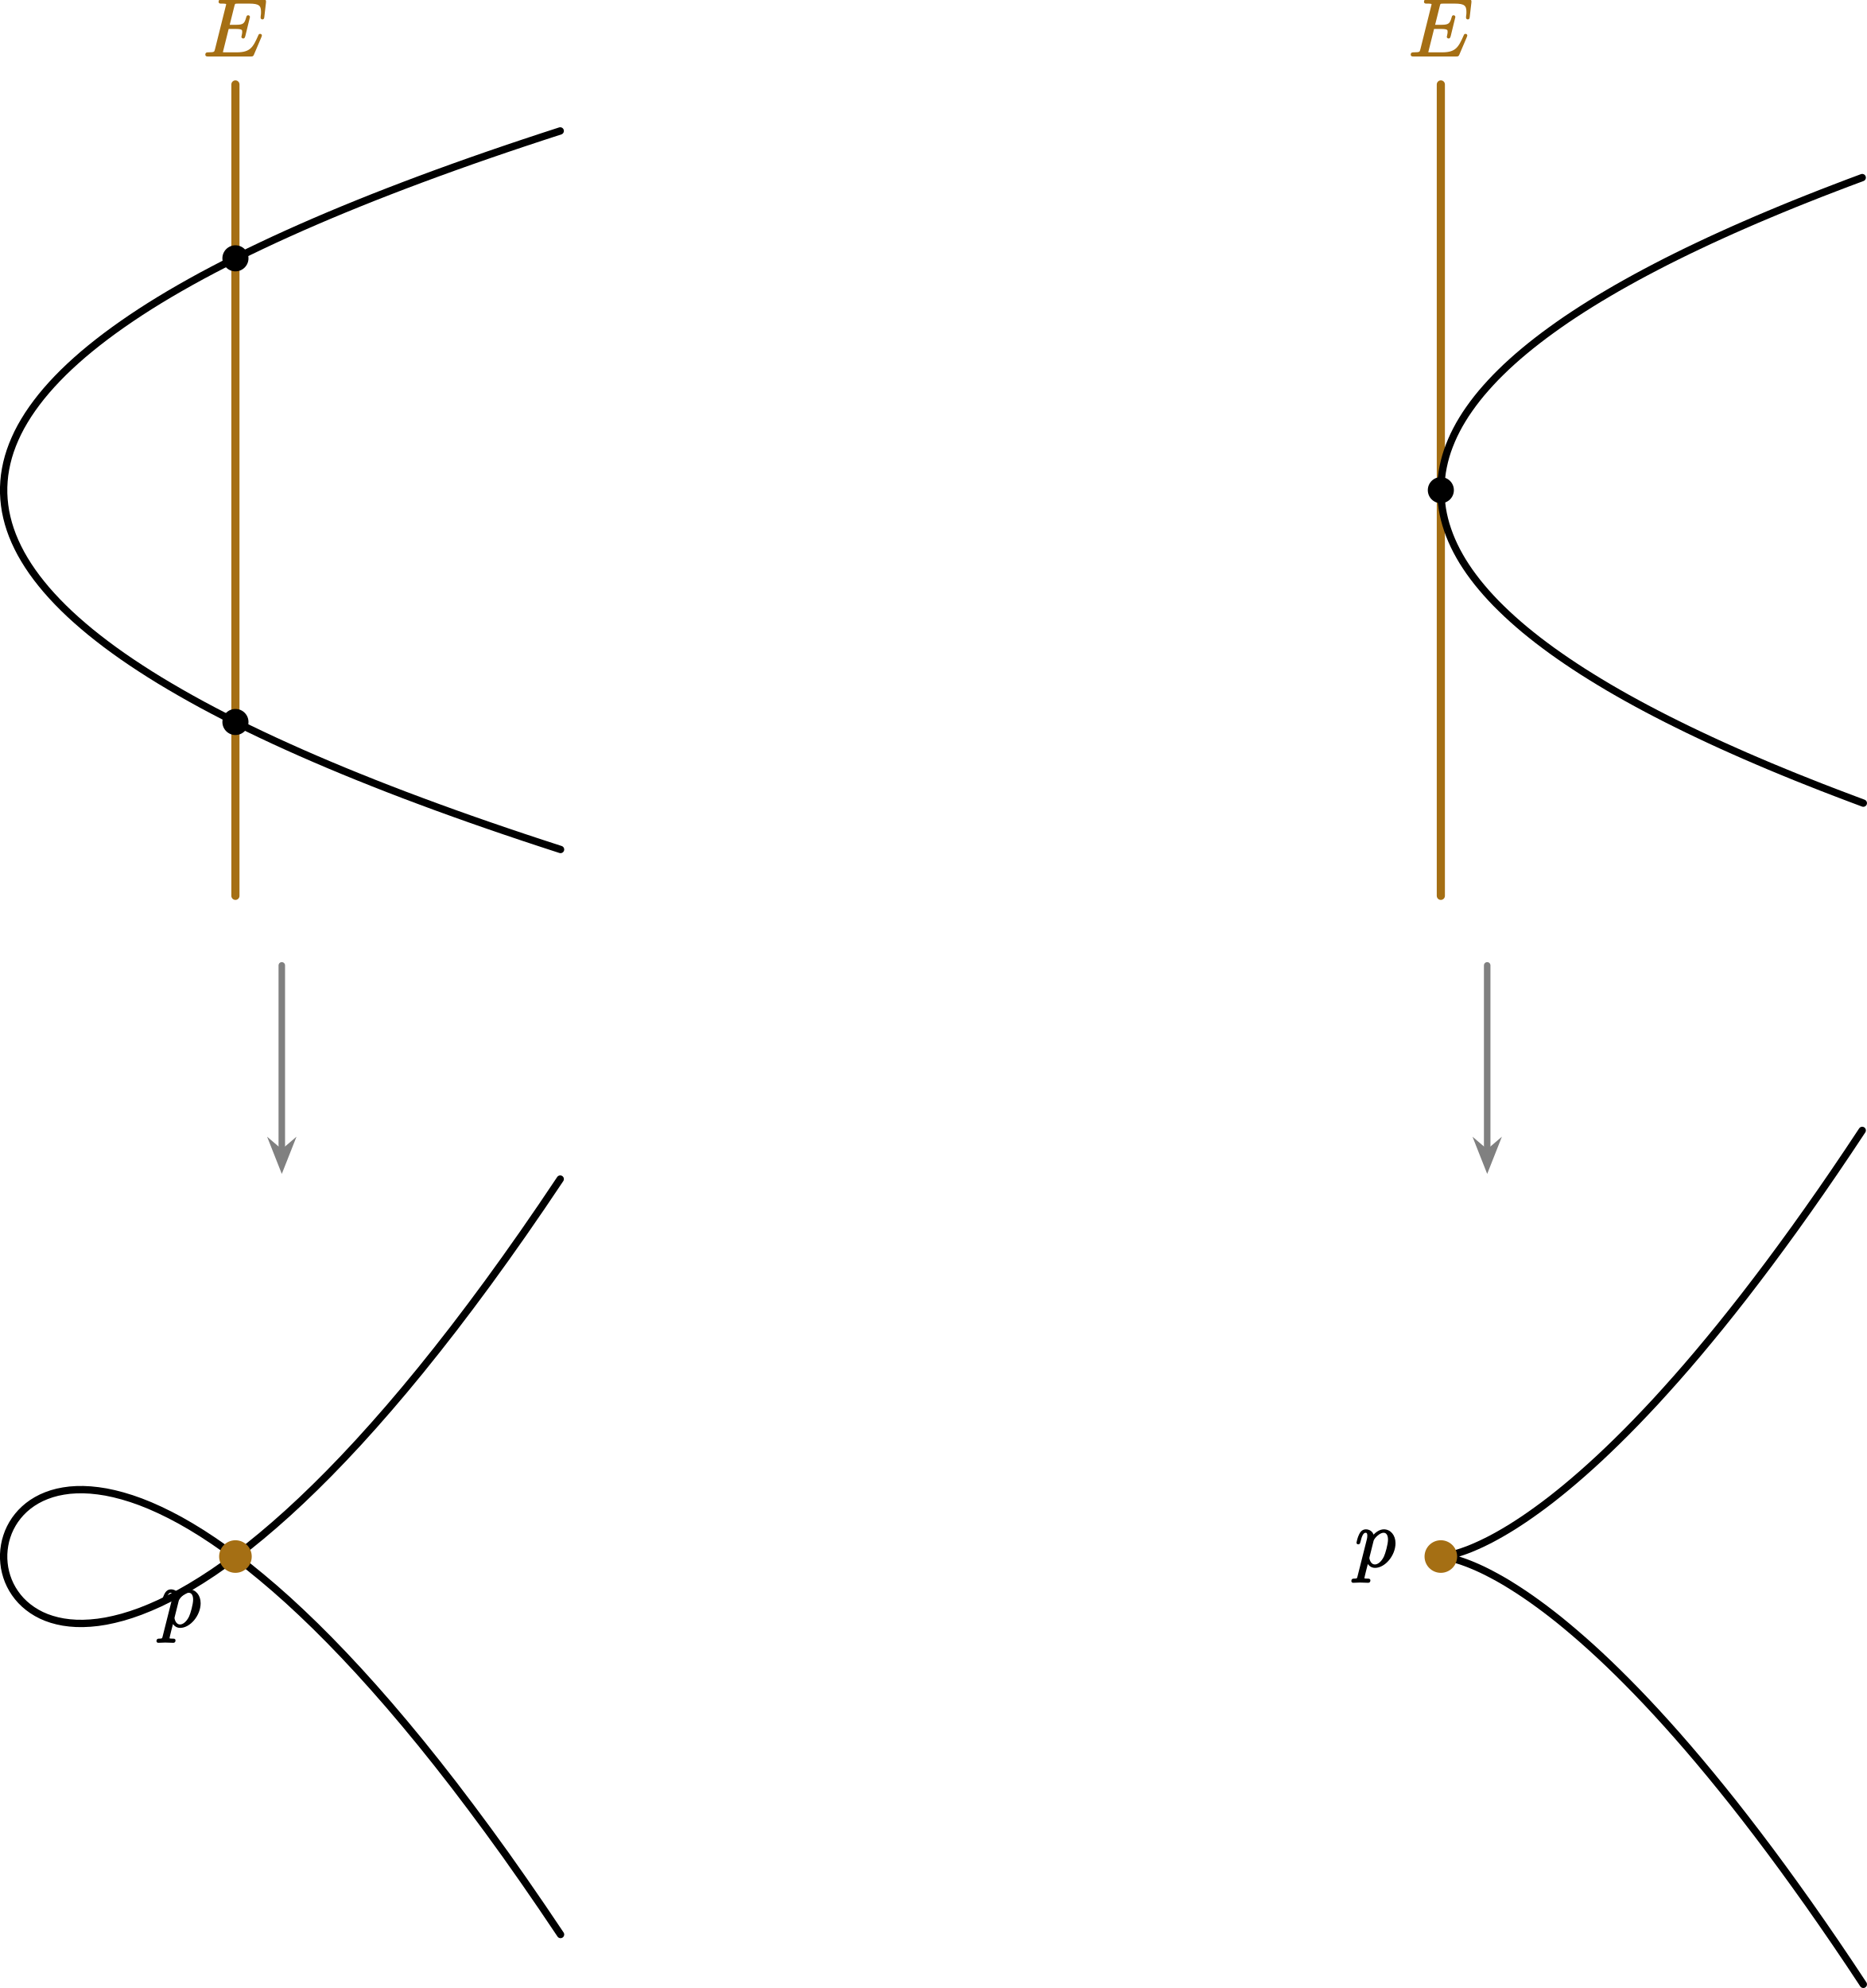
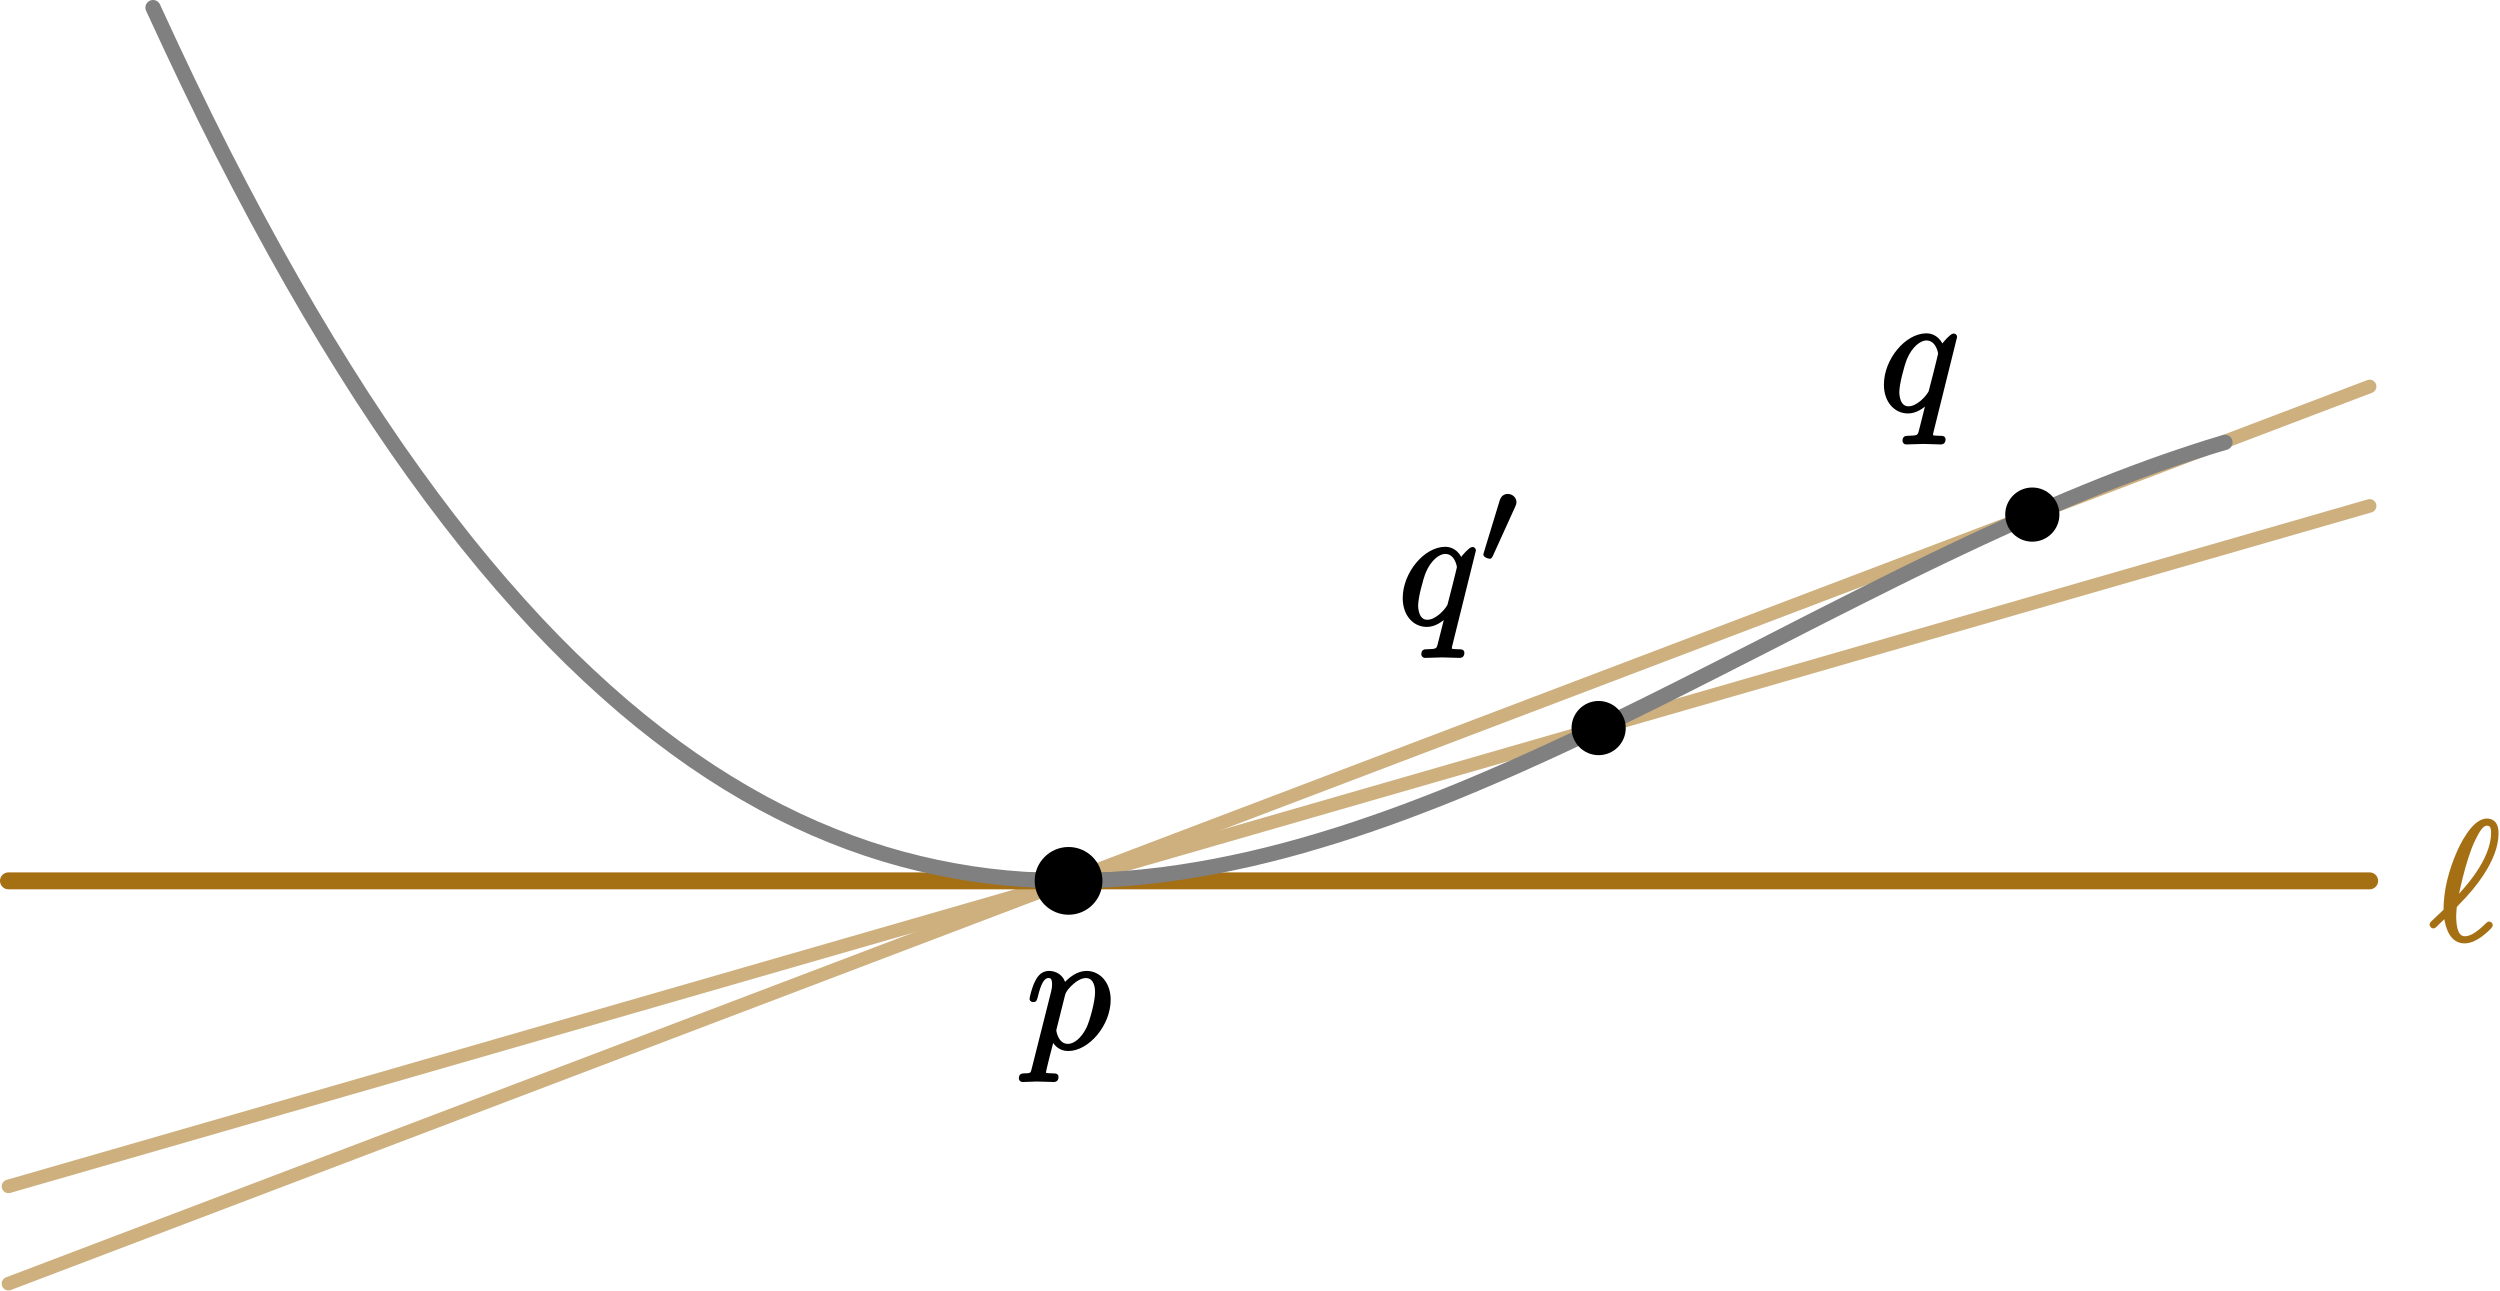
- <svg xmlns="http://www.w3.org/2000/svg" xmlns:xlink="http://www.w3.org/1999/xlink" version="1.1" width="228.303pt" height="243.087pt" viewBox="-70.007 -66.689 228.303 243.087">
+ <svg xmlns="http://www.w3.org/2000/svg" xmlns:xlink="http://www.w3.org/1999/xlink" version="1.1" width="147.07pt" height="75.913pt" viewBox="-70.01 -70.007 147.07 75.913">
  <defs>
-     <path id="g0-69" d="M7.054-2.321C7.073-2.371 7.103-2.441 7.103-2.461C7.103-2.471 7.103-2.57 6.984-2.57C6.894-2.57 6.874-2.511 6.854-2.451C6.207-.976 5.838-.309 4.134-.309H2.68C2.54-.309 2.521-.309 2.461-.319C2.361-.329 2.331-.339 2.331-.418C2.331-.448 2.331-.468 2.381-.648L3.059-3.367H4.045C4.892-3.367 4.892-3.158 4.892-2.909C4.892-2.839 4.892-2.72 4.822-2.421C4.802-2.371 4.792-2.341 4.792-2.311C4.792-2.262 4.832-2.202 4.922-2.202C5.001-2.202 5.031-2.252 5.071-2.401L5.639-4.732C5.639-4.792 5.589-4.842 5.519-4.842C5.43-4.842 5.41-4.782 5.38-4.663C5.171-3.905 4.991-3.676 4.075-3.676H3.138L3.736-6.077C3.826-6.426 3.836-6.466 4.274-6.466H5.679C6.894-6.466 7.193-6.177 7.193-5.36C7.193-5.121 7.193-5.101 7.153-4.832C7.153-4.772 7.143-4.702 7.143-4.653S7.173-4.533 7.263-4.533C7.372-4.533 7.382-4.593 7.402-4.782L7.601-6.506C7.631-6.775 7.582-6.775 7.333-6.775H2.301C2.102-6.775 2.002-6.775 2.002-6.575C2.002-6.466 2.092-6.466 2.281-6.466C2.65-6.466 2.929-6.466 2.929-6.286C2.929-6.247 2.929-6.227 2.879-6.047L1.564-.777C1.465-.389 1.445-.309 .658-.309C.488-.309 .379-.309 .379-.12C.379 0 .468 0 .658 0H5.828C6.057 0 6.067-.01 6.137-.169L7.054-2.321Z" />
-     <path id="g0-112" d="M.448 1.215C.369 1.554 .349 1.624-.09 1.624C-.209 1.624-.319 1.624-.319 1.813C-.319 1.893-.269 1.933-.189 1.933C.08 1.933 .369 1.903 .648 1.903C.976 1.903 1.315 1.933 1.634 1.933C1.684 1.933 1.813 1.933 1.813 1.733C1.813 1.624 1.714 1.624 1.574 1.624C1.076 1.624 1.076 1.554 1.076 1.465C1.076 1.345 1.494-.279 1.564-.528C1.694-.239 1.973 .11 2.481 .11C3.636 .11 4.882-1.345 4.882-2.809C4.882-3.746 4.314-4.403 3.557-4.403C3.059-4.403 2.58-4.045 2.252-3.656C2.152-4.194 1.724-4.403 1.355-4.403C.897-4.403 .707-4.015 .618-3.836C.438-3.497 .309-2.899 .309-2.869C.309-2.77 .408-2.77 .428-2.77C.528-2.77 .538-2.78 .598-2.999C.767-3.706 .966-4.184 1.325-4.184C1.494-4.184 1.634-4.105 1.634-3.726C1.634-3.497 1.604-3.387 1.564-3.218L.448 1.215ZM2.202-3.108C2.271-3.377 2.54-3.656 2.72-3.806C3.068-4.115 3.357-4.184 3.527-4.184C3.925-4.184 4.164-3.836 4.164-3.248S3.836-1.514 3.656-1.136C3.318-.438 2.839-.11 2.471-.11C1.813-.11 1.684-.936 1.684-.996C1.684-1.016 1.684-1.036 1.714-1.156L2.202-3.108Z" />
+     <path id="g0-48" d="M2.022-3.292C2.078-3.41 2.085-3.466 2.085-3.515C2.085-3.731 1.89-3.898 1.674-3.898C1.409-3.898 1.325-3.682 1.29-3.571L.37-.551C.363-.537 .335-.446 .335-.439C.335-.356 .551-.286 .607-.286C.656-.286 .663-.3 .711-.404L2.022-3.292Z" />
+     <path id="g1-96" d="M.159-.986C.139-.956 .11-.927 .11-.887C.11-.837 .169-.757 .229-.757C.279-.757 .309-.787 .588-1.066C.667-1.136 .867-1.325 .946-1.405C1.046-.618 1.335 .12 2.062 .12C2.461 .12 2.809-.11 3.019-.259C3.158-.359 3.626-.747 3.626-.847C3.626-.877 3.597-.966 3.507-.966C3.477-.966 3.467-.956 3.377-.877C2.74-.249 2.371-.1 2.082-.1C1.634-.1 1.474-.618 1.474-1.395C1.474-1.455 1.494-1.913 1.524-1.963C1.544-1.993 1.544-2.012 1.743-2.212C2.55-3.019 3.965-4.702 3.965-6.247C3.965-6.416 3.965-7.024 3.377-7.024C2.55-7.024 1.813-5.38 1.714-5.151C1.235-4.065 .927-2.899 .927-1.714L.159-.986ZM1.574-2.381C1.594-2.491 2.022-4.702 2.59-5.868C2.859-6.406 3.068-6.804 3.387-6.804C3.726-6.804 3.726-6.446 3.726-6.286C3.726-4.623 2.052-2.879 1.574-2.381Z" />
+     <path id="g1-112" d="M.448 1.215C.369 1.554 .349 1.624-.09 1.624C-.209 1.624-.319 1.624-.319 1.813C-.319 1.893-.269 1.933-.189 1.933C.08 1.933 .369 1.903 .648 1.903C.976 1.903 1.315 1.933 1.634 1.933C1.684 1.933 1.813 1.933 1.813 1.733C1.813 1.624 1.714 1.624 1.574 1.624C1.076 1.624 1.076 1.554 1.076 1.465C1.076 1.345 1.494-.279 1.564-.528C1.694-.239 1.973 .11 2.481 .11C3.636 .11 4.882-1.345 4.882-2.809C4.882-3.746 4.314-4.403 3.557-4.403C3.059-4.403 2.58-4.045 2.252-3.656C2.152-4.194 1.724-4.403 1.355-4.403C.897-4.403 .707-4.015 .618-3.836C.438-3.497 .309-2.899 .309-2.869C.309-2.77 .408-2.77 .428-2.77C.528-2.77 .538-2.78 .598-2.999C.767-3.706 .966-4.184 1.325-4.184C1.494-4.184 1.634-4.105 1.634-3.726C1.634-3.497 1.604-3.387 1.564-3.218L.448 1.215ZM2.202-3.108C2.271-3.377 2.54-3.656 2.72-3.806C3.068-4.115 3.357-4.184 3.527-4.184C3.925-4.184 4.164-3.836 4.164-3.248S3.836-1.514 3.656-1.136C3.318-.438 2.839-.11 2.471-.11C1.813-.11 1.684-.936 1.684-.996C1.684-1.016 1.684-1.036 1.714-1.156L2.202-3.108Z" />
+     <path id="g1-113" d="M4.503-4.294C4.503-4.334 4.473-4.394 4.403-4.394C4.294-4.394 3.895-3.995 3.726-3.706C3.507-4.244 3.118-4.403 2.8-4.403C1.624-4.403 .399-2.929 .399-1.484C.399-.508 .986 .11 1.714 .11C2.142 .11 2.531-.13 2.889-.488C2.8-.139 2.471 1.205 2.441 1.295C2.361 1.574 2.281 1.614 1.724 1.624C1.594 1.624 1.494 1.624 1.494 1.823C1.494 1.833 1.494 1.933 1.624 1.933C1.943 1.933 2.291 1.903 2.62 1.903C2.959 1.903 3.318 1.933 3.646 1.933C3.696 1.933 3.826 1.933 3.826 1.733C3.826 1.624 3.726 1.624 3.567 1.624C3.088 1.624 3.088 1.554 3.088 1.465C3.088 1.395 3.108 1.335 3.128 1.245L4.503-4.294ZM1.743-.11C1.146-.11 1.106-.877 1.106-1.046C1.106-1.524 1.395-2.61 1.564-3.029C1.873-3.766 2.391-4.184 2.8-4.184C3.447-4.184 3.587-3.377 3.587-3.308C3.587-3.248 3.039-1.066 3.009-1.026C2.859-.747 2.301-.11 1.743-.11Z" />
  </defs>
  <g id="page1">
-     <path d="M-1.461 169.856L-3.731 166.488L-5.961 163.25L-8.152 160.137L-10.309 157.156L-12.426 154.301L-14.5 151.566L-16.539 148.953L-18.539 146.457L-20.504 144.078L-22.426 141.812L-24.312 139.66L-26.156 137.617L-27.965 135.68L-29.734 133.848L-31.465 132.117L-33.16 130.488L-34.812 128.957L-36.43 127.523L-38.008 126.184L-39.547 124.93L-41.047 123.77L-42.508 122.695L-43.93 121.707L-45.316 120.797L-46.664 119.969L-47.969 119.219L-49.238 118.547L-50.473 117.945L-51.664 117.414L-52.816 116.953L-53.934 116.559L-55.012 116.23L-56.051 115.961L-57.051 115.75L-58.012 115.602L-58.938 115.504L-59.82 115.461L-60.668 115.469L-61.477 115.523L-62.246 115.629L-62.977 115.773L-63.668 115.961L-64.324 116.191L-64.938 116.453L-65.516 116.754L-66.055 117.086L-66.555 117.449L-67.016 117.84L-67.441 118.258L-67.824 118.699L-68.172 119.16L-68.481 119.645L-68.75 120.141L-68.981 120.652L-69.172 121.18L-69.328 121.715L-69.441 122.258L-69.519 122.809L-69.559 123.359V123.914L-69.519 124.465L-69.445 125.016L-69.328 125.559L-69.176 126.094L-68.984 126.621L-68.754 127.133L-68.484 127.633L-68.176 128.113L-67.832 128.574L-67.449 129.016L-67.023 129.434L-66.562 129.824L-66.062 130.188L-65.523 130.523L-64.949 130.824L-64.332 131.09L-63.68 131.316L-62.988 131.504L-62.258 131.652L-61.488 131.754L-60.68 131.812L-59.836 131.82L-58.949 131.777L-58.027 131.684L-57.066 131.535L-56.066 131.324L-55.027 131.059L-53.953 130.73L-52.836 130.336L-51.684 129.875L-50.492 129.348L-49.262 128.746L-47.992 128.074L-46.684 127.324L-45.34 126.5L-43.953 125.594L-42.531 124.605L-41.07 123.531L-39.57 122.371L-38.031 121.121L-36.457 119.781L-34.84 118.348L-33.188 116.82L-31.496 115.191L-29.766 113.465L-27.996 111.633L-26.188 109.699L-24.344 107.656L-22.457 105.504L-20.535 103.242L-18.574 100.867L-16.574 98.371L-14.535 95.762L-12.461 93.031L-10.344 90.176L-8.191 87.195L-6 84.09L-3.769 80.852L-1.5 77.484" stroke="#000" fill="none" stroke-width=".897" stroke-linecap="round" stroke-linejoin="round" />
-     <path d="M-39.223 123.641C-39.223 122.539-40.117 121.648-41.219 121.648C-42.316 121.648-43.211 122.539-43.211 123.641C-43.211 124.742-42.316 125.633-41.219 125.633C-40.117 125.633-39.223 124.742-39.223 123.641Z" fill="#a56f14" />
-     <g transform="matrix(1 0 0 1 -9.2368 8.514)">
-       <use stroke="#000" stroke-width="0.20" stroke-linejoin="round" x="-41.217" y="123.641" xlink:href="#g0-112" />
+     <path d="M-69.512 5.508L69.391-47.273" stroke="#cdb07e" fill="none" stroke-width=".797" stroke-linecap="round" stroke-linejoin="round" />
+     <path d="M-69.512-.215L69.391-40.246" stroke="#cdb07e" fill="none" stroke-width=".797" stroke-miterlimit="10" stroke-linecap="round" stroke-linejoin="round" />
+     <path d="M-69.512-18.188H69.391" stroke="#a56f14" fill="none" stroke-width=".996" stroke-miterlimit="10" stroke-linecap="round" stroke-linejoin="round" />
+     <g fill="#a56f14" transform="matrix(1 0 0 1 80.05615 3.4593)">
+       <use stroke="#a56f14" stroke-width="0.20" stroke-linejoin="round" x="-7.147" y="-18.189" xlink:href="#g1-96" />
    </g>
-     <path d="M157.848 175.949L156.129 173.356L154.437 170.852L152.773 168.434L151.141 166.098L149.535 163.848L147.961 161.676L146.414 159.582L144.898 157.57L143.41 155.633L141.953 153.769L140.523 151.984L139.121 150.266L137.75 148.621L136.41 147.047L135.098 145.539L133.812 144.094L132.559 142.719L131.332 141.402L130.137 140.152L128.969 138.961L127.832 137.828L126.723 136.75L125.645 135.731L124.594 134.766L123.57 133.852L122.578 132.992L121.617 132.18L120.684 131.414L119.777 130.699L118.902 130.027L118.055 129.402L117.238 128.816L116.449 128.273L115.691 127.77L114.961 127.305L114.262 126.871L113.59 126.477L112.945 126.117L112.332 125.789L111.75 125.488L111.195 125.219L110.668 124.977L110.172 124.762L109.703 124.57L109.266 124.402L108.855 124.254L108.477 124.129L108.125 124.02L107.805 123.93L107.512 123.855L107.25 123.797L107.016 123.746L106.809 123.711L106.633 123.684L106.484 123.664L106.367 123.652L106.281 123.645L106.219 123.641H106.191H106.187H106.219L106.273 123.637L106.359 123.633L106.477 123.621L106.621 123.602L106.793 123.574L106.996 123.539L107.23 123.492L107.492 123.43L107.781 123.359L108.102 123.27L108.449 123.16L108.828 123.035L109.234 122.891L109.672 122.727L110.137 122.535L110.629 122.32L111.152 122.082L111.707 121.812L112.289 121.52L112.898 121.191L113.539 120.832L114.207 120.441L114.906 120.016L115.633 119.551L116.391 119.051L117.176 118.508L117.992 117.926L118.836 117.305L119.711 116.637L120.613 115.922L121.543 115.164L122.504 114.355L123.496 113.496L124.512 112.59L125.562 111.629L126.641 110.609L127.746 109.539L128.883 108.41L130.047 107.223L131.238 105.977L132.465 104.668L133.715 103.293L134.996 101.859L136.309 100.356L137.648 98.785L139.016 97.144L140.414 95.434L141.84 93.652L143.297 91.797L144.781 89.863L146.297 87.856L147.84 85.769L149.414 83.606L151.016 81.359L152.648 79.031L154.309 76.617L155.996 74.121L157.715 71.535" stroke="#000" fill="none" stroke-width=".897" stroke-miterlimit="10" stroke-linecap="round" stroke-linejoin="round" />
-     <path d="M108.18 123.641C108.18 122.539 107.285 121.648 106.187 121.648C105.086 121.648 104.195 122.539 104.195 123.641C104.195 124.742 105.086 125.633 106.187 125.633C107.285 125.633 108.18 124.742 108.18 123.641Z" fill="#a56f14" />
-     <g transform="matrix(1 0 0 1 136.8784 1.176)">
-       <use stroke="#000" stroke-width="0.20" stroke-linejoin="round" x="-41.217" y="123.641" xlink:href="#g0-112" />
+     <path d="M-61.008-69.559L-59.98-67.34L-58.957-65.18L-57.934-63.074L-56.91-61.031L-55.883-59.043L-54.859-57.113L-53.836-55.238L-52.812-53.418L-51.789-51.652L-50.762-49.938L-49.738-48.281L-48.715-46.672L-47.691-45.121L-46.668-43.617L-45.641-42.164L-44.617-40.762L-43.594-39.41L-42.57-38.105L-41.547-36.852L-40.52-35.641L-39.496-34.48L-38.473-33.363L-37.449-32.293L-36.426-31.27L-35.398-30.289L-34.375-29.352L-33.352-28.457L-32.328-27.605L-31.305-26.797L-30.277-26.027L-29.254-25.297L-28.23-24.609L-27.207-23.961L-26.18-23.348L-25.156-22.773L-24.133-22.238L-23.109-21.738L-22.086-21.277L-21.059-20.848L-20.035-20.453L-19.012-20.094L-17.988-19.766L-16.965-19.473L-15.938-19.211L-14.914-18.98L-13.891-18.781L-12.867-18.609L-11.844-18.469L-10.816-18.359L-9.793-18.277L-8.77-18.223L-7.746-18.191H-6.723L-5.695-18.215L-4.672-18.262L-3.648-18.336L-2.625-18.434L-1.598-18.551L-.574-18.695L.449-18.859L1.473-19.043L2.496-19.25L3.523-19.473L4.547-19.719L5.57-19.98L6.594-20.262L7.617-20.562L8.645-20.875L9.668-21.207L10.691-21.555L11.715-21.914L12.738-22.289L13.766-22.68L14.789-23.078L15.813-23.492L16.836-23.918L17.859-24.355L18.887-24.801L19.91-25.258L20.934-25.723L21.957-26.195L22.984-26.676L24.008-27.164L25.031-27.656L26.055-28.156L27.078-28.66L28.105-29.172L29.129-29.684L30.152-30.203L31.176-30.719L32.199-31.242L33.227-31.762L34.25-32.285L35.273-32.809L36.297-33.332L37.32-33.852L38.348-34.371L39.371-34.887L40.395-35.398L41.418-35.91L42.441-36.414L43.469-36.914L44.492-37.406L45.516-37.891L46.539-38.371L47.566-38.844L48.59-39.309L49.613-39.762L50.637-40.207L51.66-40.641L52.688-41.066L53.711-41.48L54.734-41.879L55.758-42.266L56.781-42.641L57.809-43L58.832-43.344L59.855-43.676L60.879-43.984" stroke="#808080" fill="none" stroke-width=".897" stroke-miterlimit="10" stroke-linecap="round" stroke-linejoin="round" />
+     <path d="M51.141-39.734C51.141-40.613 50.426-41.328 49.547-41.328C48.664-41.328 47.953-40.613 47.953-39.734C47.953-38.852 48.664-38.141 49.547-38.141C50.426-38.141 51.141-38.852 51.141-39.734Z" />
+     <g transform="matrix(1 0 0 1 47.66435 -27.7053)">
+       <use stroke="#000" stroke-width="0.20" stroke-linejoin="round" x="-7.147" y="-18.189" xlink:href="#g1-113" />
    </g>
-     <path d="M-41.219 42.852V-56.363" stroke="#a56f14" fill="none" stroke-width=".996" stroke-miterlimit="10" stroke-linecap="round" stroke-linejoin="round" />
-     <g fill="#a56f14" transform="matrix(1 0 0 1 -3.9643 -183.5222)">
-       <use stroke="#a56f14" stroke-width="0.20" stroke-linejoin="round" x="-41.217" y="123.641" xlink:href="#g0-69" />
+     <path d="M25.629-27.176C25.629-28.055 24.914-28.77 24.035-28.77C23.152-28.77 22.441-28.055 22.441-27.176C22.441-26.297 23.152-25.582 24.035-25.582C24.914-25.582 25.629-26.297 25.629-27.176Z" />
+     <g transform="matrix(1 0 0 1 19.35735 -15.1479)">
+       <use stroke="#000" stroke-width="0.20" stroke-linejoin="round" x="-7.147" y="-18.189" xlink:href="#g1-113" />
+       <use stroke="#000" stroke-width="0.20" stroke-linejoin="round" x="-2.342" y="-21.804" xlink:href="#g0-48" />
    </g>
-     <path d="M-1.461 37.184L-3.731 36.445L-5.961 35.707L-8.152 34.969L-10.309 34.23L-12.426 33.492L-14.5 32.754L-16.539 32.016L-18.539 31.277L-20.504 30.539L-22.426 29.801L-24.312 29.062L-26.156 28.324L-27.965 27.586L-29.734 26.848L-31.465 26.109L-33.16 25.371L-34.812 24.633L-36.43 23.895L-38.008 23.156L-39.547 22.418L-41.047 21.68L-42.508 20.941L-43.93 20.203L-45.316 19.465L-46.664 18.723L-47.969 17.984L-49.238 17.246L-50.473 16.508L-51.664 15.77L-52.816 15.031L-53.934 14.293L-55.012 13.555L-56.051 12.816L-57.051 12.078L-58.012 11.34L-58.938 10.602L-59.82 9.863L-60.668 9.125L-61.477 8.387L-62.246 7.648L-62.977 6.91L-63.668 6.172L-64.324 5.434L-64.938 4.695L-65.516 3.957L-66.055 3.219L-66.555 2.48L-67.016 1.742L-67.441 1.004L-67.824 .266L-68.172-.473L-68.481-1.211L-68.75-1.949L-68.981-2.687L-69.172-3.426L-69.328-4.164L-69.441-4.902L-69.519-5.641L-69.559-6.379V-7.117L-69.519-7.855L-69.445-8.594L-69.328-9.332L-69.176-10.07L-68.984-10.809L-68.754-11.547L-68.484-12.285L-68.176-13.023L-67.832-13.762L-67.449-14.5L-67.023-15.238L-66.562-15.977L-66.062-16.715L-65.523-17.453L-64.949-18.191L-64.332-18.93L-63.68-19.668L-62.988-20.406L-62.258-21.145L-61.488-21.883L-60.68-22.621L-59.836-23.359L-58.949-24.098L-58.027-24.836L-57.066-25.574L-56.066-26.312L-55.027-27.051L-53.953-27.789L-52.836-28.531L-51.684-29.27L-50.492-30.008L-49.262-30.746L-47.992-31.484L-46.684-32.223L-45.34-32.961L-43.953-33.699L-42.531-34.437L-41.07-35.176L-39.57-35.914L-38.031-36.652L-36.457-37.391L-34.84-38.129L-33.188-38.867L-31.496-39.605L-29.766-40.344L-27.996-41.082L-26.188-41.82L-24.344-42.559L-22.457-43.297L-20.535-44.035L-18.574-44.773L-16.574-45.512L-14.535-46.25L-12.461-46.988L-10.344-47.727L-8.191-48.465L-6-49.203L-3.769-49.941L-1.5-50.68" stroke="#000" fill="none" stroke-width=".897" stroke-miterlimit="10" stroke-linecap="round" stroke-linejoin="round" />
-     <path d="M-39.621-35.102C-39.621-35.98-40.336-36.695-41.219-36.695C-42.098-36.695-42.812-35.98-42.812-35.102C-42.812-34.223-42.098-33.508-41.219-33.508C-40.336-33.508-39.621-34.223-39.621-35.102Z" />
-     <path d="M-39.621 21.594C-39.621 20.711-40.336 20-41.219 20C-42.098 20-42.812 20.711-42.812 21.594C-42.812 22.473-42.098 23.188-41.219 23.188C-40.336 23.188-39.621 22.473-39.621 21.594Z" />
-     <path d="M106.187 42.852V-56.363" stroke="#a56f14" fill="none" stroke-width=".996" stroke-miterlimit="10" stroke-linecap="round" stroke-linejoin="round" />
-     <g fill="#a56f14" transform="matrix(1 0 0 1 143.439 -183.5222)">
-       <use stroke="#a56f14" stroke-width="0.20" stroke-linejoin="round" x="-41.217" y="123.641" xlink:href="#g0-69" />
+     <path d="M-5.156-18.188C-5.156-19.289-6.047-20.18-7.148-20.18C-8.246-20.18-9.141-19.289-9.141-18.188C-9.141-17.09-8.246-16.195-7.148-16.195C-6.047-16.195-5.156-17.09-5.156-18.188Z" />
+     <g transform="matrix(1 0 0 1 -2.50626 9.80188)">
+       <use stroke="#000" stroke-width="0.20" stroke-linejoin="round" x="-7.147" y="-18.189" xlink:href="#g1-112" />
    </g>
-     <path d="M157.848 31.516L156.129 30.871L154.437 30.227L152.773 29.586L151.141 28.941L149.535 28.301L147.961 27.656L146.414 27.016L144.898 26.371L143.41 25.73L141.953 25.086L140.523 24.445L139.121 23.801L137.75 23.156L136.41 22.516L135.098 21.871L133.812 21.23L132.559 20.586L131.332 19.945L130.137 19.301L128.969 18.66L127.832 18.016L126.723 17.375L125.645 16.73L124.594 16.086L123.57 15.445L122.578 14.801L121.617 14.16L120.684 13.516L119.777 12.875L118.902 12.23L118.055 11.59L117.238 10.945L116.449 10.305L115.691 9.66L114.961 9.016L114.262 8.375L113.59 7.73L112.945 7.09L112.332 6.445L111.75 5.805L111.195 5.16L110.668 4.52L110.172 3.875L109.703 3.234L109.266 2.59L108.855 1.949L108.477 1.305L108.125 .66L107.805 .02L107.512-.625L107.25-1.266L107.016-1.91L106.809-2.551L106.633-3.195L106.484-3.836L106.367-4.48L106.281-5.121L106.219-5.766L106.191-6.41L106.187-7.051L106.219-7.695L106.273-8.336L106.359-8.98L106.477-9.621L106.621-10.266L106.793-10.906L106.996-11.551L107.23-12.191L107.492-12.836L107.781-13.48L108.102-14.121L108.449-14.766L108.828-15.406L109.234-16.051L109.672-16.691L110.137-17.336L110.629-17.977L111.152-18.621L111.707-19.262L112.289-19.906L112.898-20.551L113.539-21.191L114.207-21.836L114.906-22.477L115.633-23.121L116.391-23.762L117.176-24.406L117.992-25.047L118.836-25.691L119.711-26.332L120.613-26.977L121.543-27.621L122.504-28.262L123.496-28.906L124.512-29.547L125.562-30.191L126.641-30.832L127.746-31.477L128.883-32.117L130.047-32.762L131.238-33.402L132.465-34.047L133.715-34.691L134.996-35.332L136.309-35.977L137.648-36.617L139.016-37.262L140.414-37.902L141.84-38.547L143.297-39.187L144.781-39.832L146.297-40.473L147.84-41.117L149.414-41.762L151.016-42.402L152.648-43.047L154.309-43.687L155.996-44.332L157.715-44.973" stroke="#000" fill="none" stroke-width=".897" stroke-miterlimit="10" stroke-linecap="round" stroke-linejoin="round" />
-     <path d="M107.781-6.754C107.781-7.637 107.066-8.348 106.187-8.348C105.305-8.348 104.594-7.637 104.594-6.754C104.594-5.875 105.305-5.16 106.187-5.16C107.066-5.16 107.781-5.875 107.781-6.754Z" />
-     <path d="M-35.547 51.355V74.148" stroke="#808080" fill="none" stroke-width=".797" stroke-miterlimit="10" stroke-linecap="round" stroke-linejoin="round" />
-     <path d="M-35.547 75.824L-34.66 73.578L-35.547 74.336L-36.434 73.578Z" fill="#808080" />
-     <path d="M-35.547 75.824L-34.66 73.578L-35.547 74.336L-36.434 73.578Z" stroke="#808080" fill="none" stroke-width=".757" stroke-miterlimit="10" stroke-linecap="round" />
-     <path d="M111.855 51.355V74.148" stroke="#808080" fill="none" stroke-width=".797" stroke-miterlimit="10" stroke-linecap="round" stroke-linejoin="round" />
-     <path d="M111.856 75.824L112.743 73.578L111.856 74.336L110.969 73.578Z" fill="#808080" />
-     <path d="M111.856 75.824L112.743 73.578L111.856 74.336L110.969 73.578Z" stroke="#808080" fill="none" stroke-width=".757" stroke-miterlimit="10" stroke-linecap="round" />
  </g>
</svg>
